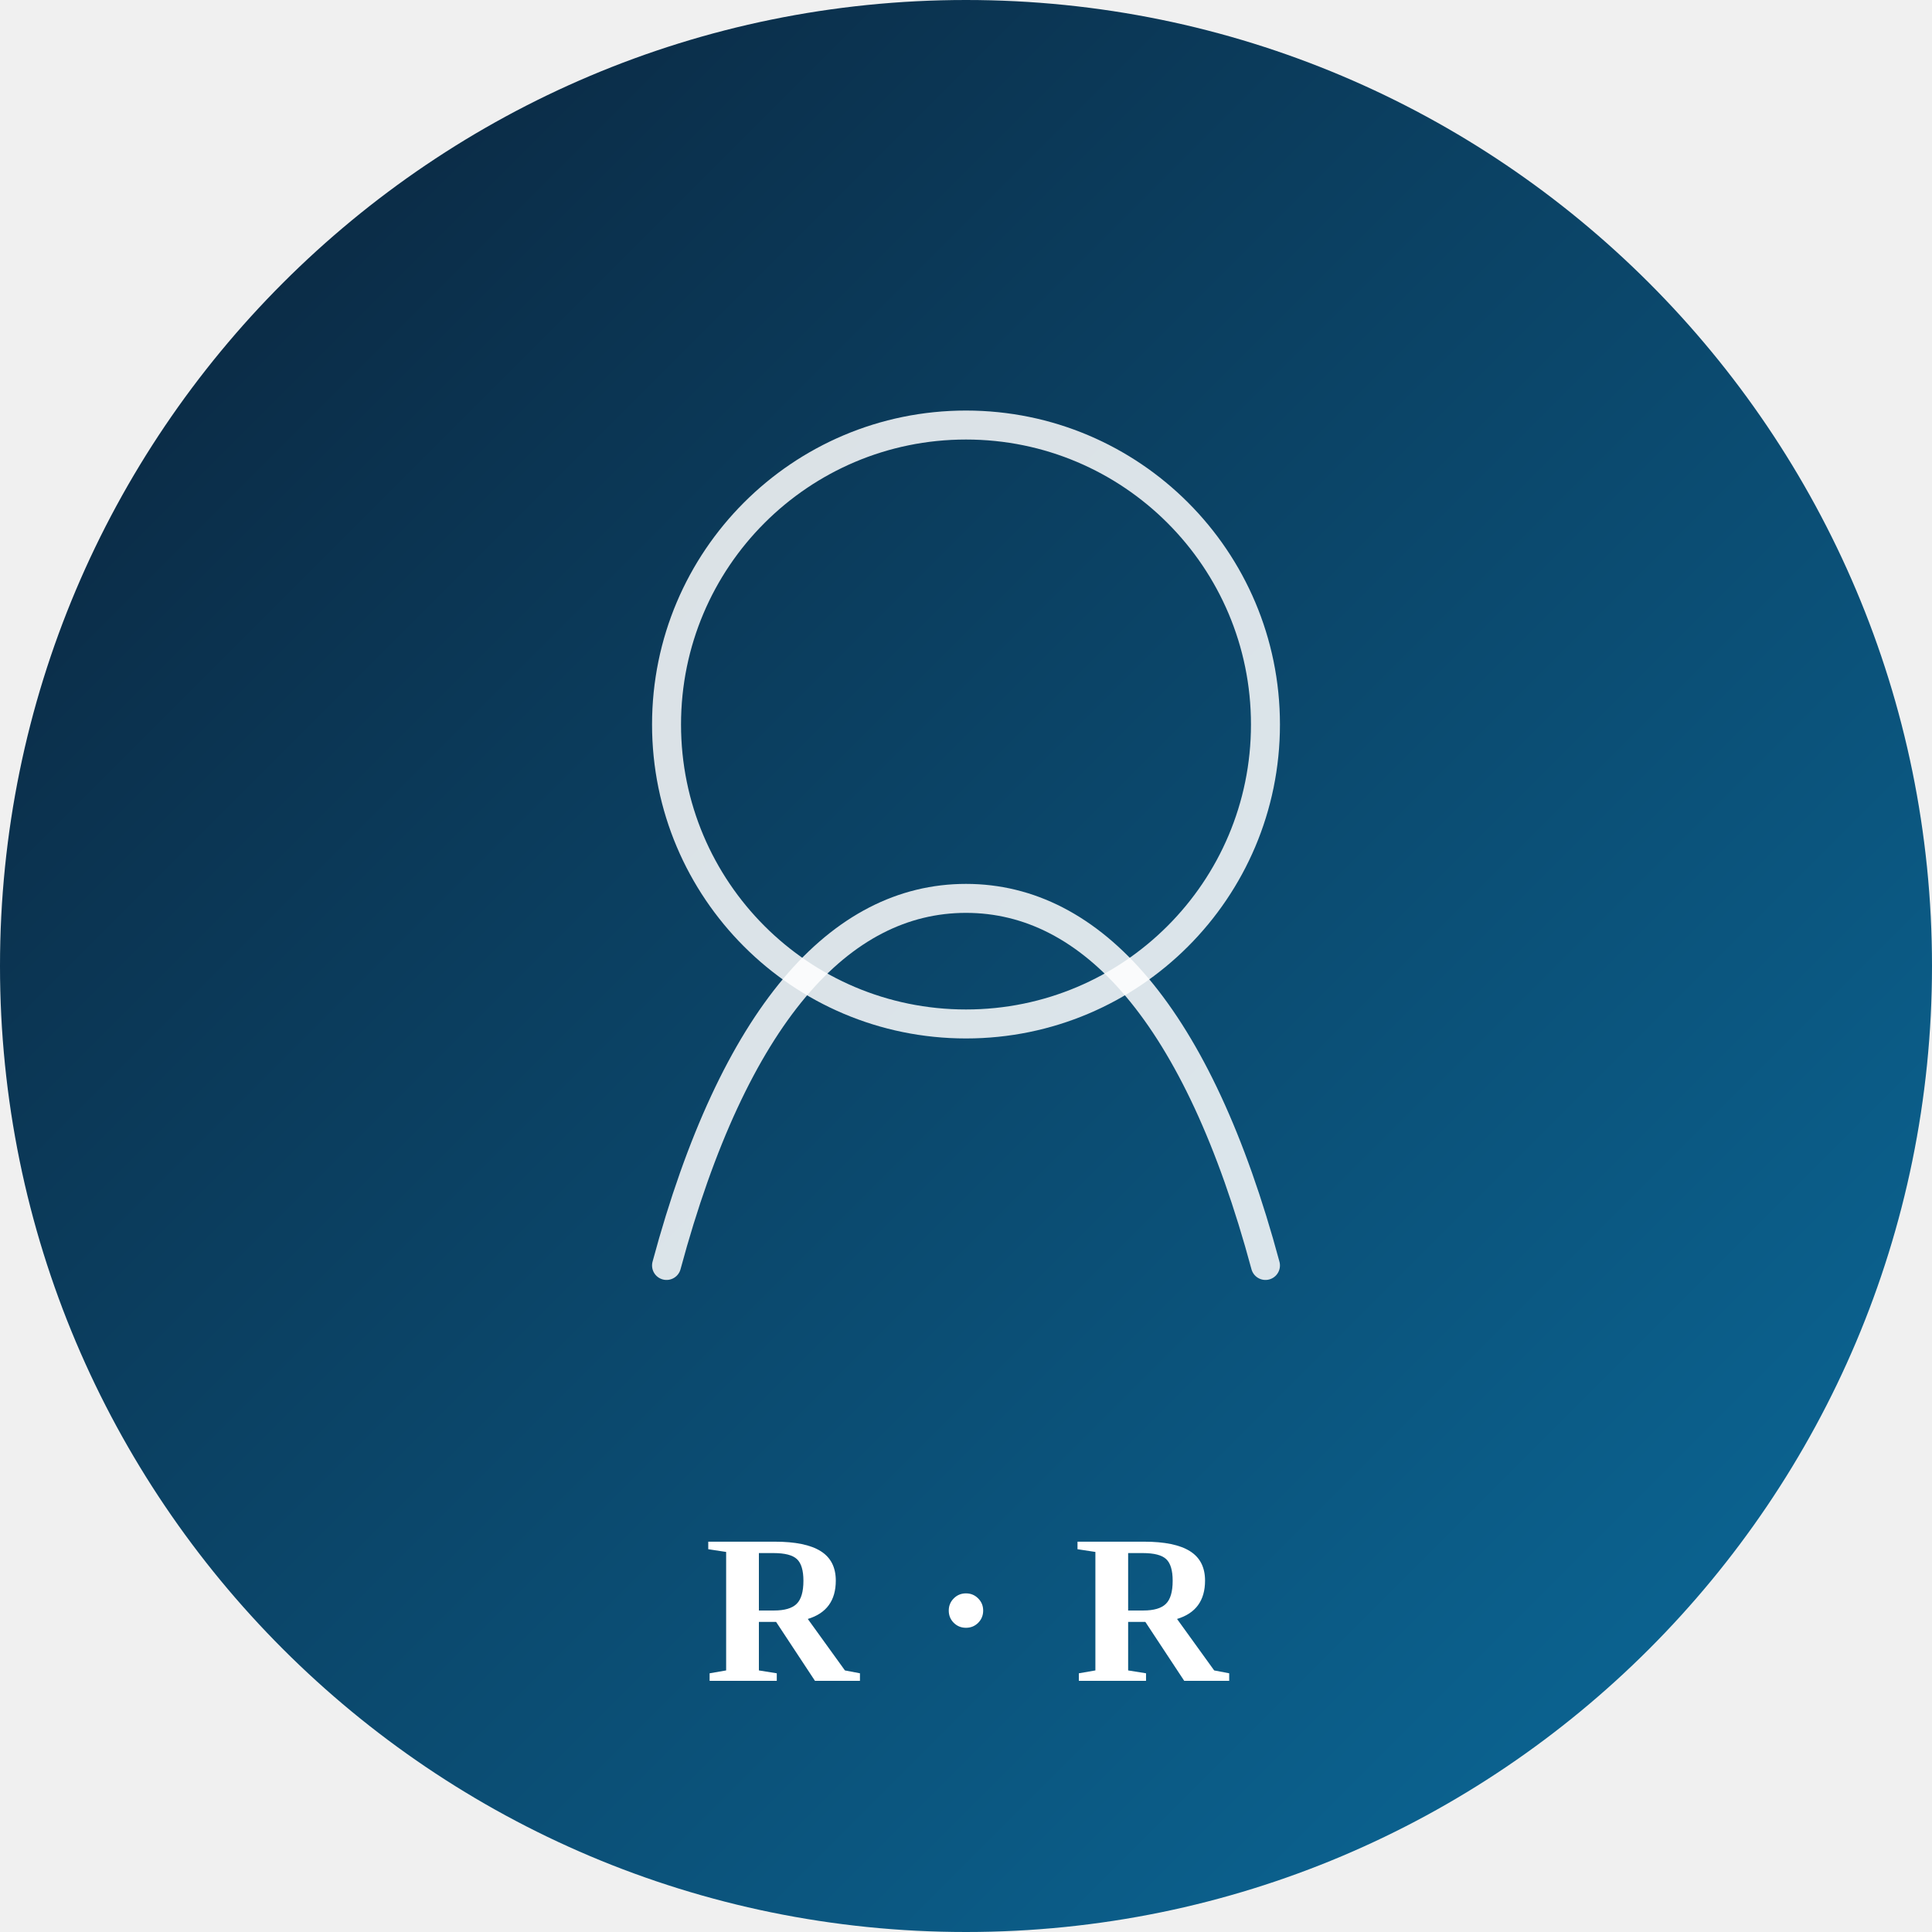
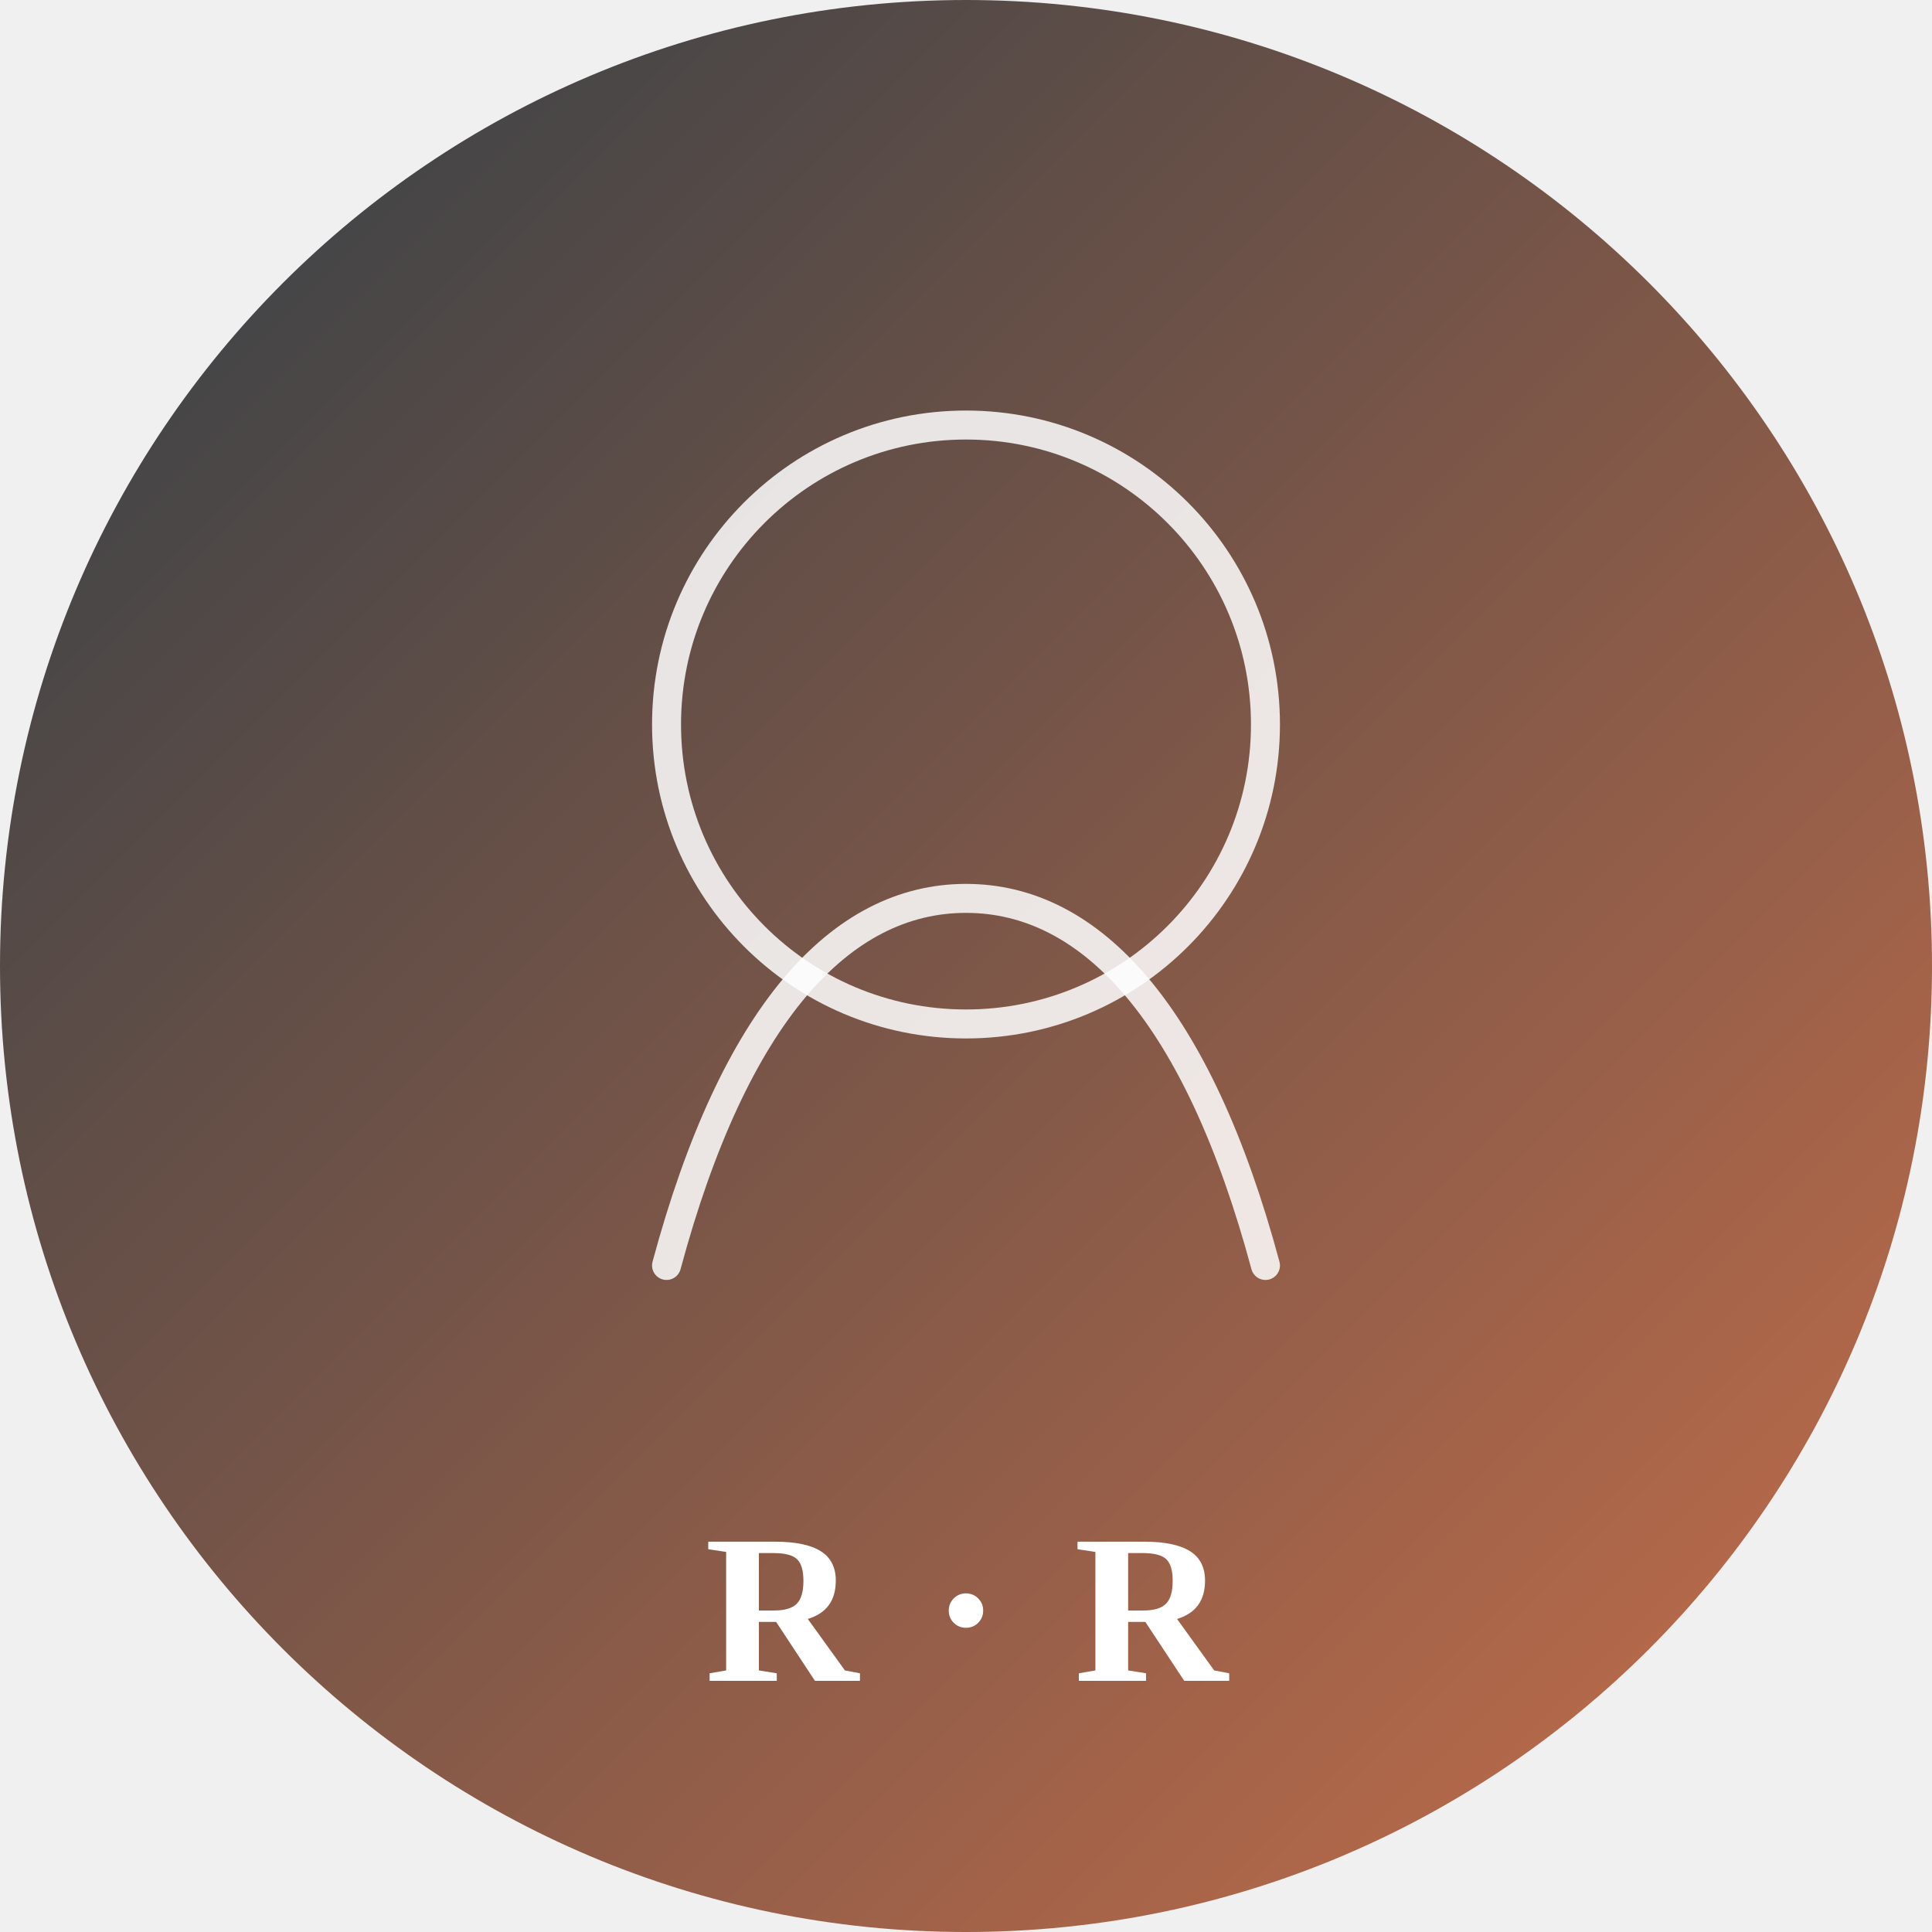
<svg xmlns="http://www.w3.org/2000/svg" width="400" height="400" viewBox="0 0 400 400">
  <defs>
    <linearGradient id="bg" x1="0" y1="0" x2="1" y2="1">
-       <stop offset="0%" stop-color="#0b2138" />
-       <stop offset="100%" stop-color="#0b6d9e" />
+       <stop offset="0%" stop-color="#2F3E46" />
+       <stop offset="100%" stop-color="#C96F4A" />
    </linearGradient>
  </defs>
  <rect width="400" height="400" rx="200" fill="url(#bg)" />
  <circle cx="200" cy="150" r="62" fill="none" stroke="#ffffff" stroke-opacity="0.85" stroke-width="6" />
  <path d="M138 262 c14-52 36-76 62-76 s48 24 62 76" fill="none" stroke="#ffffff" stroke-opacity="0.85" stroke-width="6" stroke-linecap="round" />
  <text x="200" y="348" text-anchor="middle" font-family="Georgia, 'Times New Roman', serif" font-size="44" font-weight="700" fill="#ffffff" letter-spacing="2">R · R</text>
</svg>
